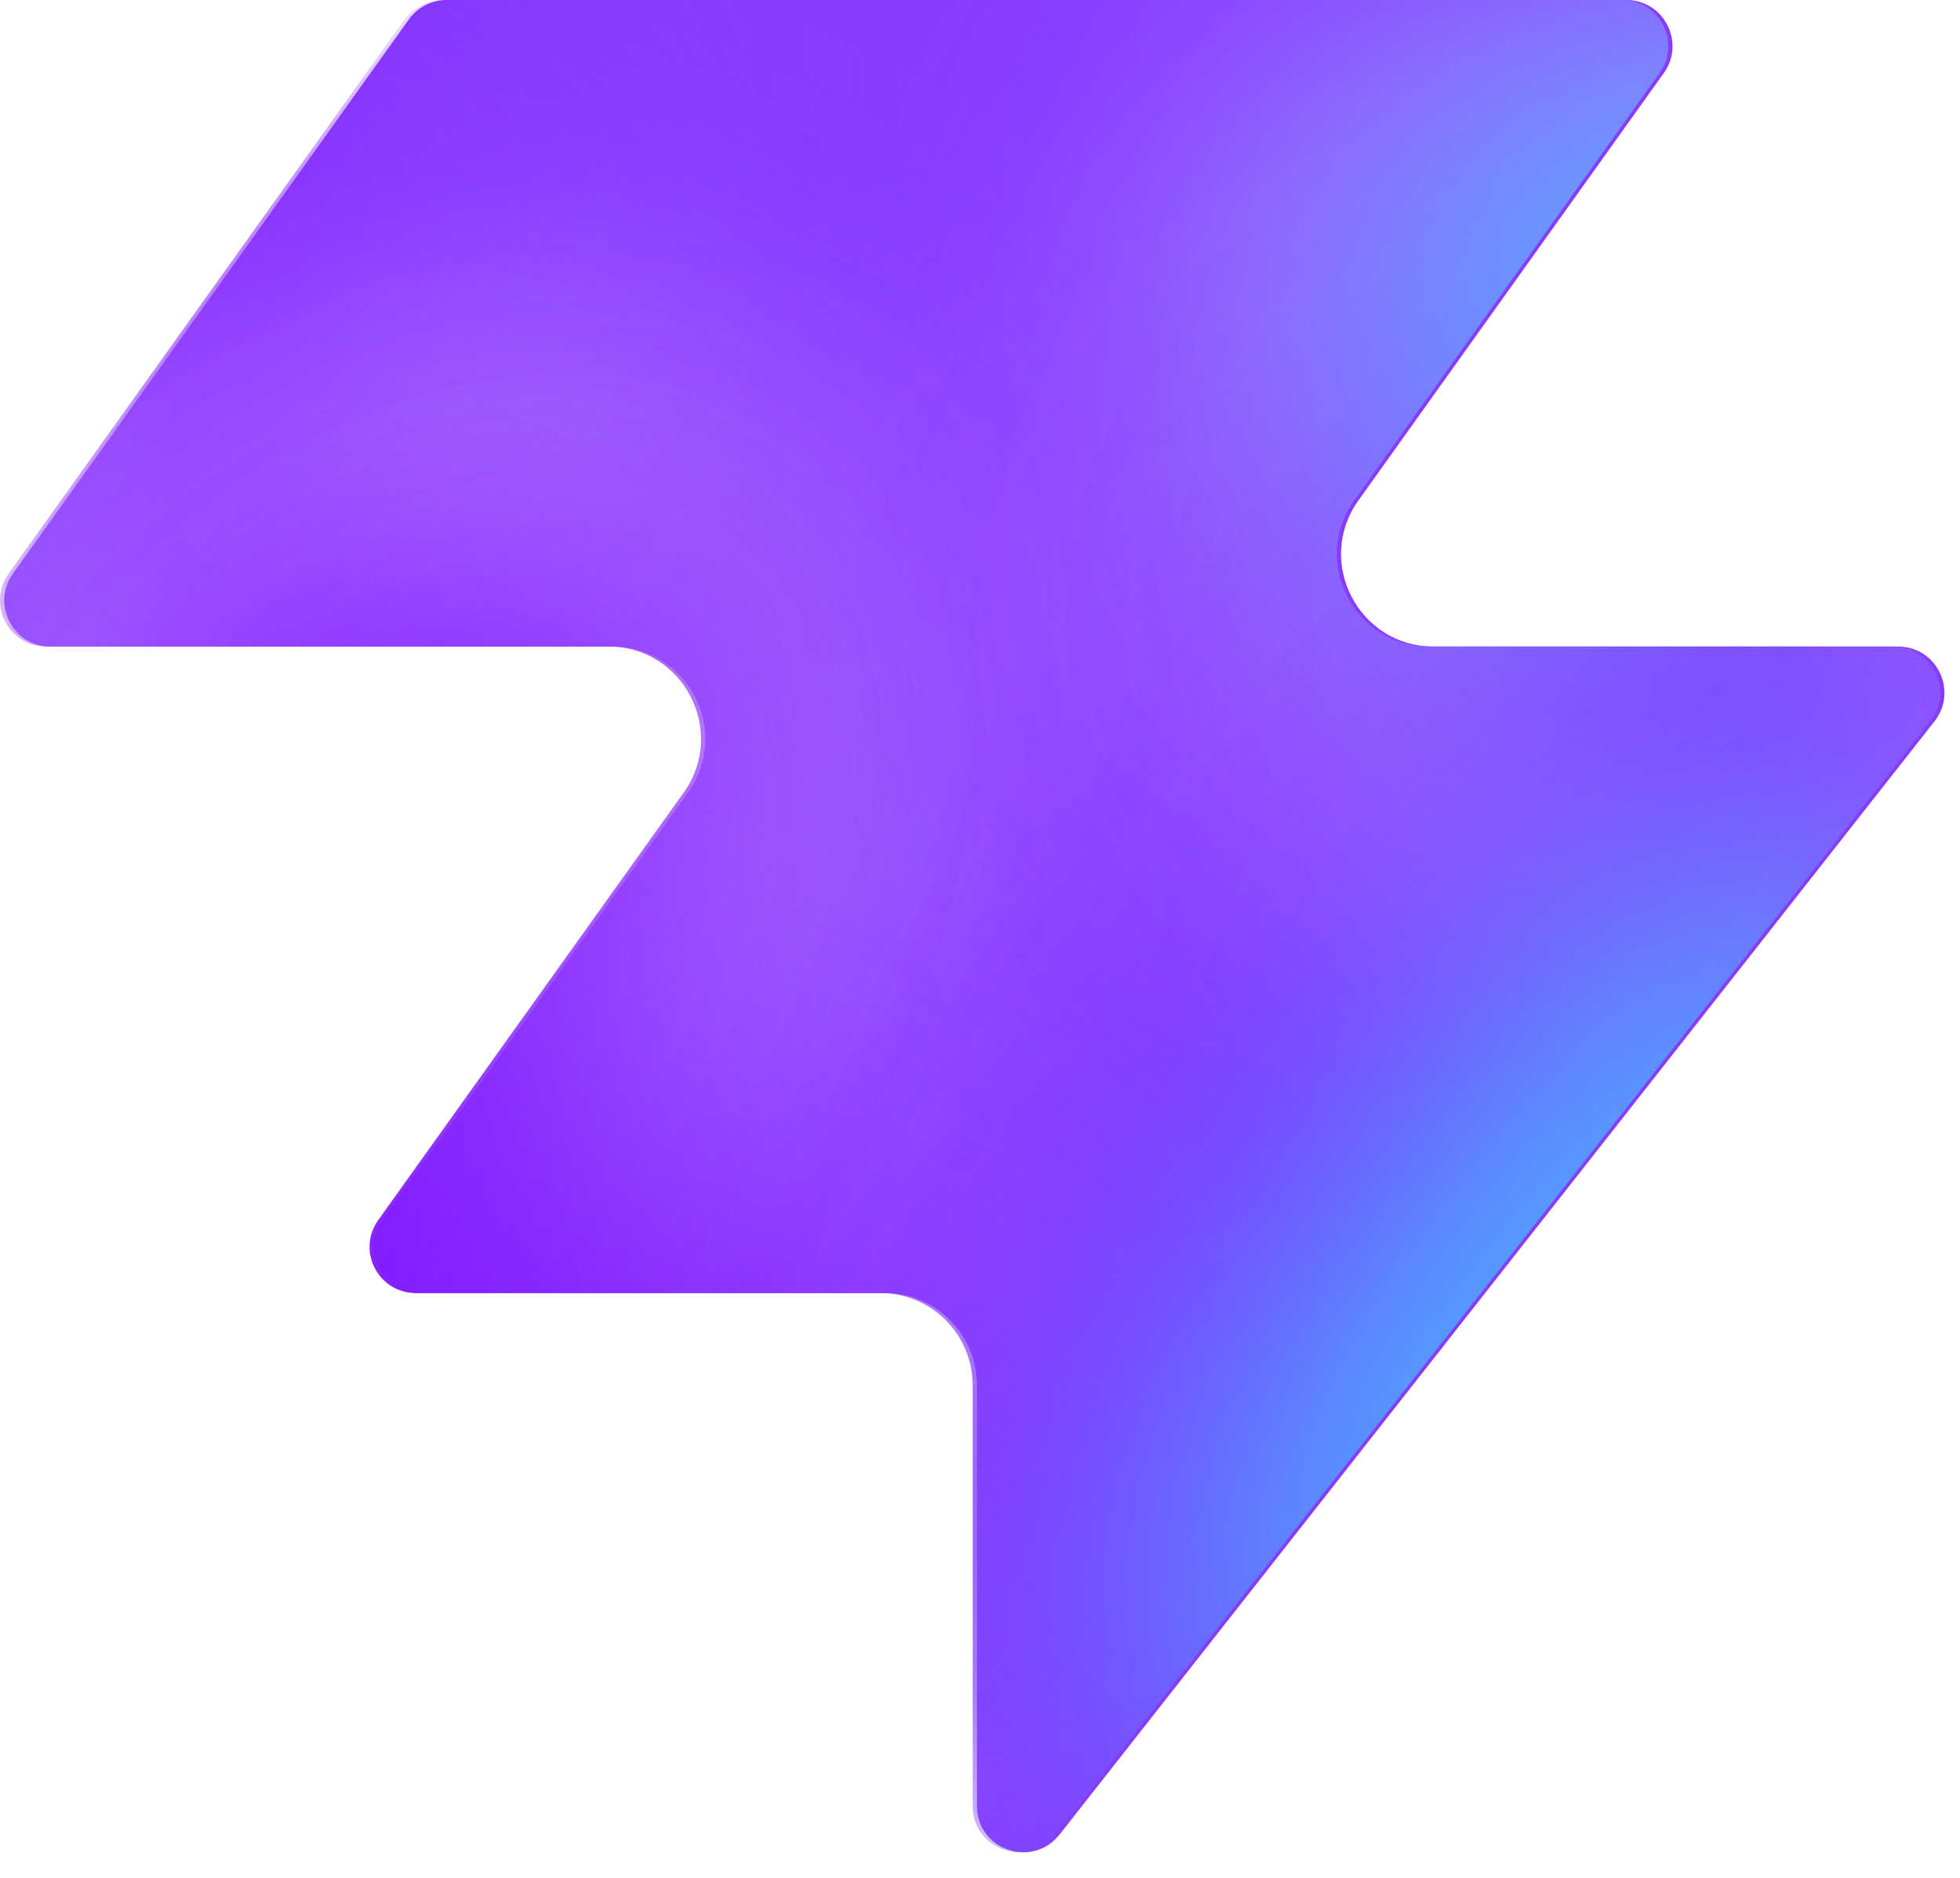
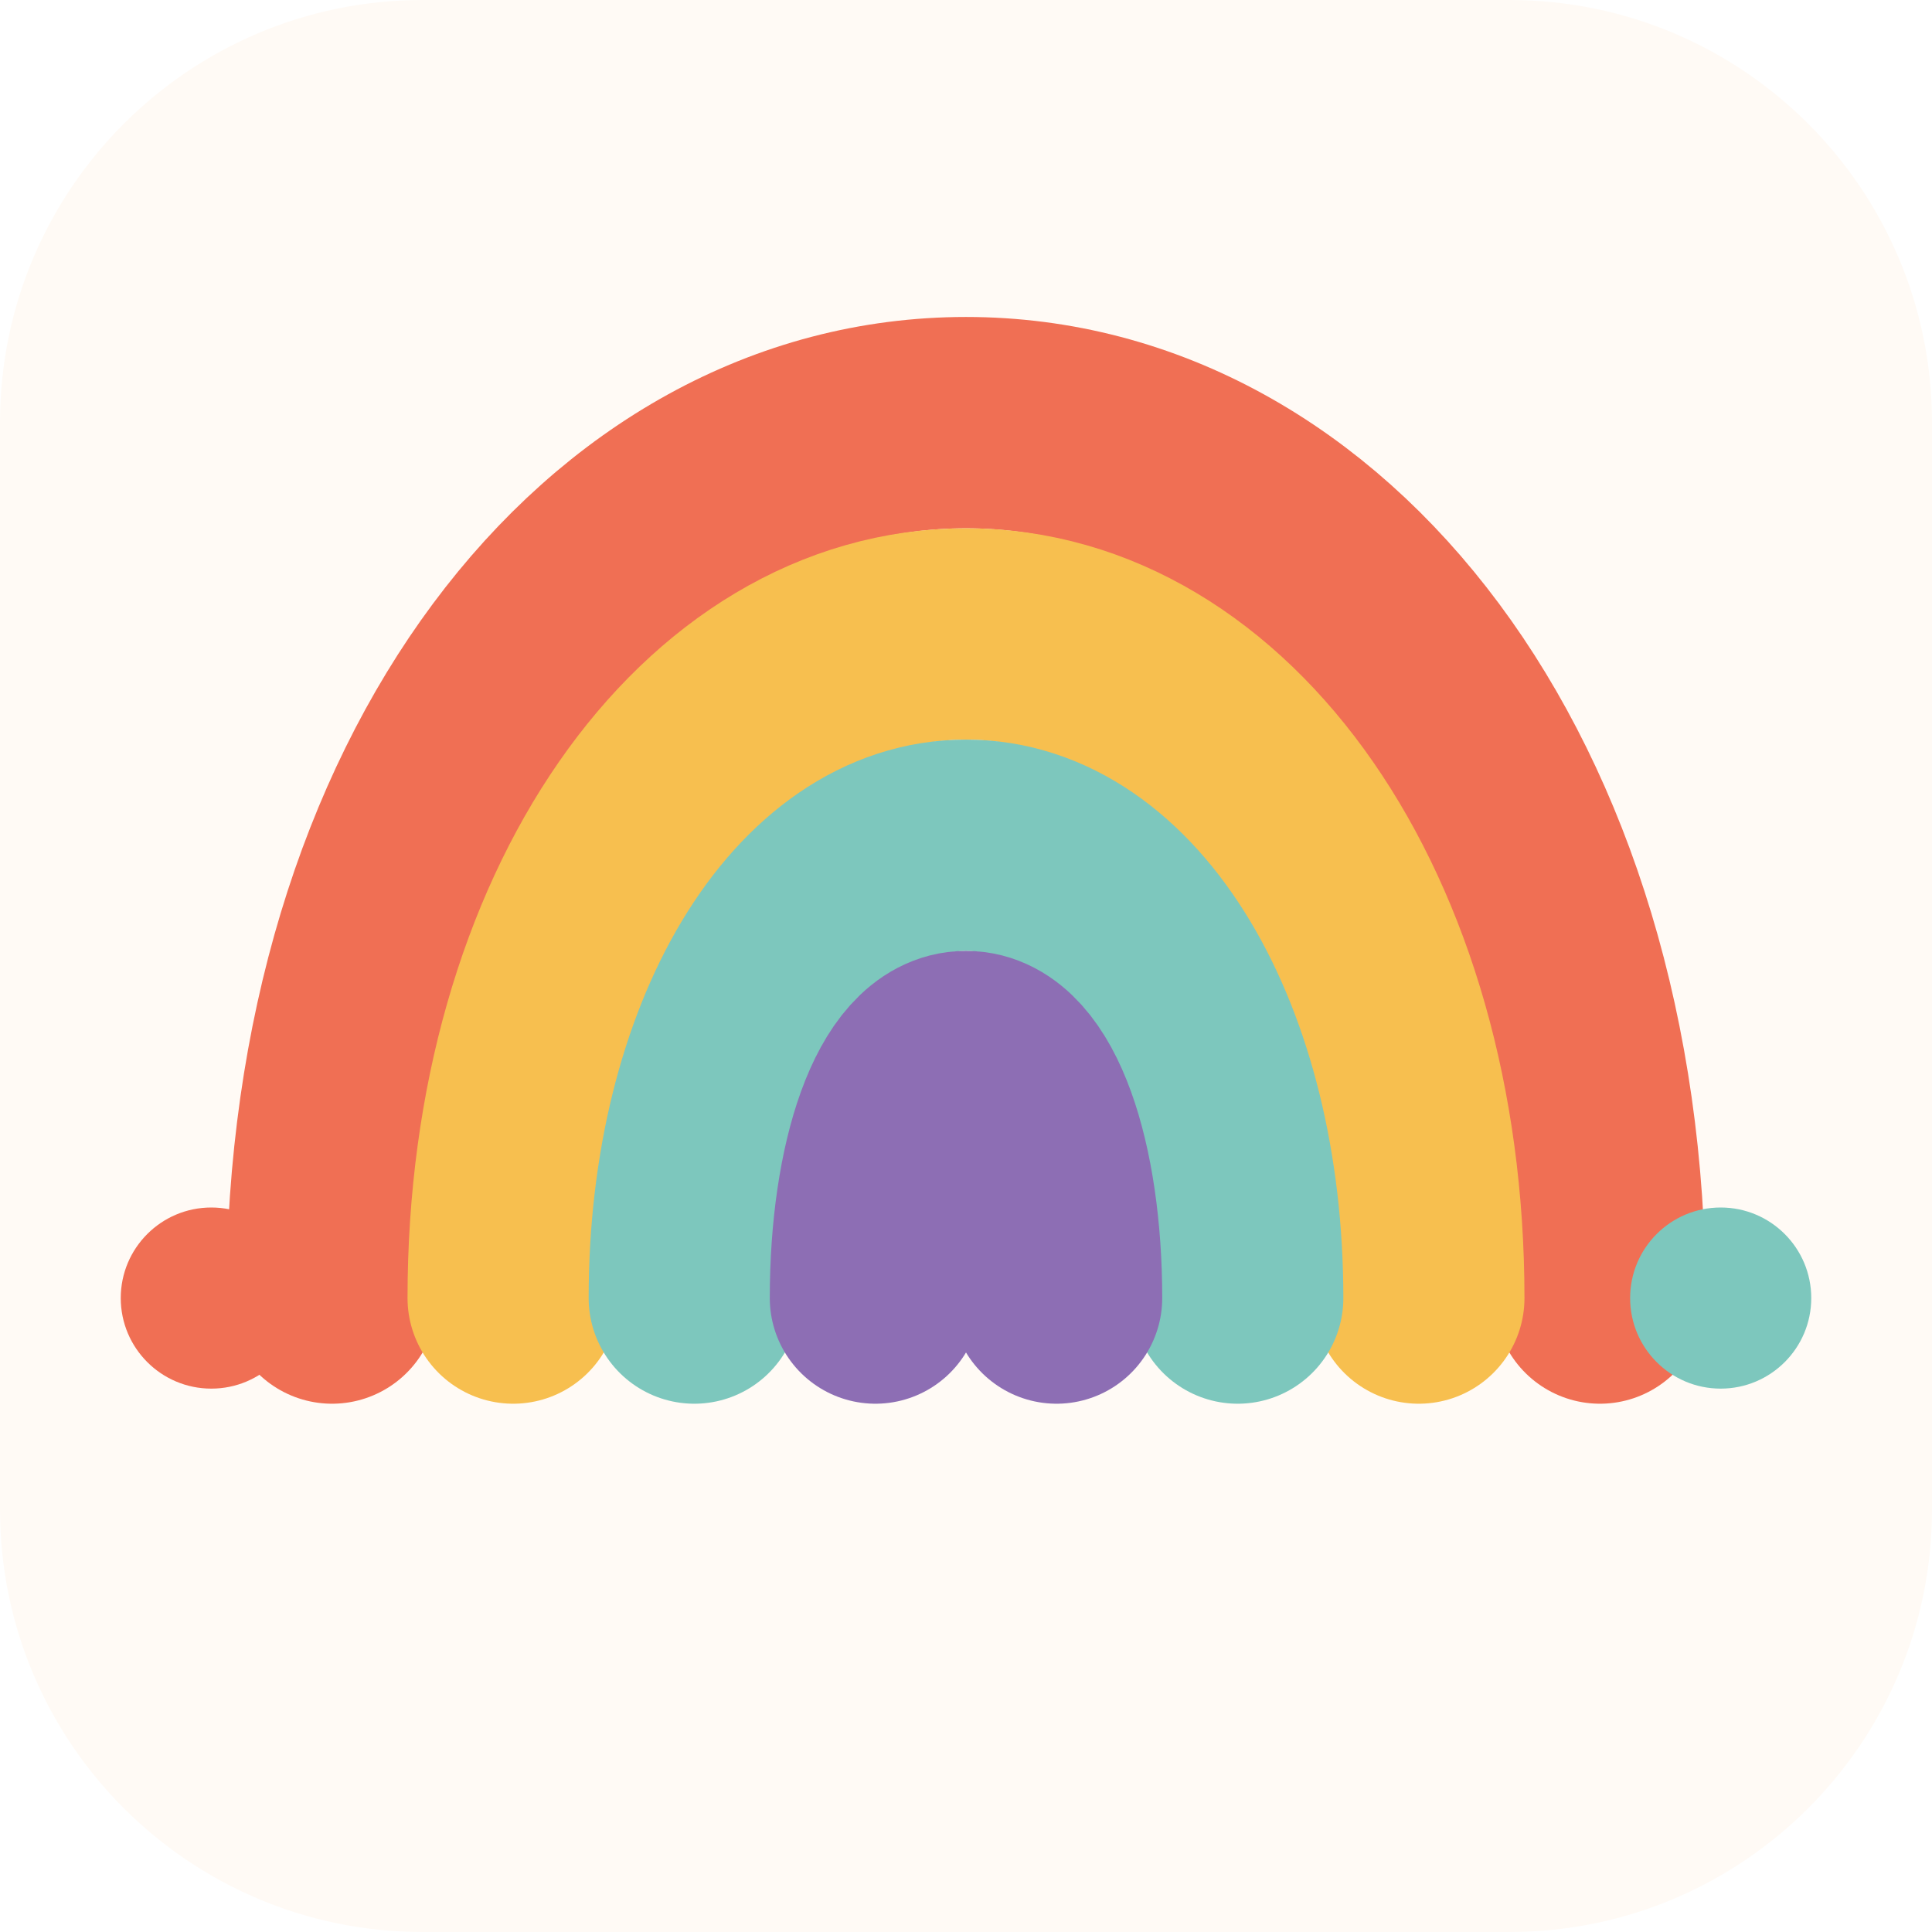
- <svg xmlns="http://www.w3.org/2000/svg" width="48" height="46" fill="none" viewBox="0 0 48 46">
-   <path fill="#863bff" d="M25.946 44.938c-.664.845-2.021.375-2.021-.698V33.937a2.26 2.26 0 0 0-2.262-2.262H10.287c-.92 0-1.456-1.04-.92-1.788l7.48-10.471c1.07-1.497 0-3.578-1.842-3.578H1.237c-.92 0-1.456-1.04-.92-1.788L10.013.474c.214-.297.556-.474.92-.474h28.894c.92 0 1.456 1.04.92 1.788l-7.48 10.471c-1.07 1.498 0 3.579 1.842 3.579h11.377c.943 0 1.473 1.088.89 1.83L25.947 44.94z" style="fill:#863bff;fill:color(display-p3 .525 .23 1);fill-opacity:1" />
-   <mask id="a" width="48" height="46" x="0" y="0" maskUnits="userSpaceOnUse" style="mask-type:alpha">
-     <path fill="#000" d="M25.842 44.938c-.664.844-2.021.375-2.021-.698V33.937a2.26 2.26 0 0 0-2.262-2.262H10.183c-.92 0-1.456-1.04-.92-1.788l7.48-10.471c1.07-1.498 0-3.579-1.842-3.579H1.133c-.92 0-1.456-1.04-.92-1.787L9.91.473c.214-.297.556-.474.92-.474h28.894c.92 0 1.456 1.04.92 1.788l-7.48 10.471c-1.07 1.498 0 3.578 1.842 3.578h11.377c.943 0 1.473 1.088.89 1.832L25.843 44.94z" style="fill:#000;fill-opacity:1" />
-   </mask>
-   <g mask="url(#a)">
-     <g filter="url(#b)">
-       <ellipse cx="5.508" cy="14.704" fill="#ede6ff" rx="5.508" ry="14.704" style="fill:#ede6ff;fill:color(display-p3 .927 .903 1);fill-opacity:1" transform="matrix(.00324 1 1 -.00324 -4.47 31.516)" />
-     </g>
-     <g filter="url(#c)">
-       <ellipse cx="10.399" cy="29.851" fill="#ede6ff" rx="10.399" ry="29.851" style="fill:#ede6ff;fill:color(display-p3 .927 .903 1);fill-opacity:1" transform="matrix(.00324 1 1 -.00324 -39.328 7.883)" />
-     </g>
-     <g filter="url(#d)">
-       <ellipse cx="5.508" cy="30.487" fill="#7e14ff" rx="5.508" ry="30.487" style="fill:#7e14ff;fill:color(display-p3 .492 .077 1);fill-opacity:1" transform="rotate(89.814 -25.913 -14.639)scale(1 -1)" />
-     </g>
-     <g filter="url(#e)">
-       <ellipse cx="5.508" cy="30.599" fill="#7e14ff" rx="5.508" ry="30.599" style="fill:#7e14ff;fill:color(display-p3 .492 .077 1);fill-opacity:1" transform="rotate(89.814 -32.644 -3.334)scale(1 -1)" />
-     </g>
-     <g filter="url(#f)">
-       <ellipse cx="5.508" cy="30.599" fill="#7e14ff" rx="5.508" ry="30.599" style="fill:#7e14ff;fill:color(display-p3 .492 .077 1);fill-opacity:1" transform="matrix(.00324 1 1 -.00324 -34.34 30.47)" />
-     </g>
-     <g filter="url(#g)">
-       <ellipse cx="14.072" cy="22.078" fill="#ede6ff" rx="14.072" ry="22.078" style="fill:#ede6ff;fill:color(display-p3 .927 .903 1);fill-opacity:1" transform="rotate(93.35 24.506 48.493)scale(-1 1)" />
-     </g>
-     <g filter="url(#h)">
-       <ellipse cx="3.47" cy="21.501" fill="#7e14ff" rx="3.47" ry="21.501" style="fill:#7e14ff;fill:color(display-p3 .492 .077 1);fill-opacity:1" transform="rotate(89.009 28.708 47.59)scale(-1 1)" />
-     </g>
-     <g filter="url(#i)">
-       <ellipse cx="3.47" cy="21.501" fill="#7e14ff" rx="3.47" ry="21.501" style="fill:#7e14ff;fill:color(display-p3 .492 .077 1);fill-opacity:1" transform="rotate(89.009 28.708 47.59)scale(-1 1)" />
-     </g>
-     <g filter="url(#j)">
-       <ellipse cx=".387" cy="8.972" fill="#7e14ff" rx="4.407" ry="29.108" style="fill:#7e14ff;fill:color(display-p3 .492 .077 1);fill-opacity:1" transform="rotate(39.51 .387 8.972)" />
-     </g>
-     <g filter="url(#k)">
-       <ellipse cx="47.523" cy="-6.092" fill="#7e14ff" rx="4.407" ry="29.108" style="fill:#7e14ff;fill:color(display-p3 .492 .077 1);fill-opacity:1" transform="rotate(37.892 47.523 -6.092)" />
-     </g>
-     <g filter="url(#l)">
-       <ellipse cx="41.412" cy="6.333" fill="#47bfff" rx="5.971" ry="9.665" style="fill:#47bfff;fill:color(display-p3 .28 .748 1);fill-opacity:1" transform="rotate(37.892 41.412 6.333)" />
-     </g>
-     <g filter="url(#m)">
-       <ellipse cx="-1.879" cy="38.332" fill="#7e14ff" rx="4.407" ry="29.108" style="fill:#7e14ff;fill:color(display-p3 .492 .077 1);fill-opacity:1" transform="rotate(37.892 -1.88 38.332)" />
-     </g>
-     <g filter="url(#n)">
-       <ellipse cx="-1.879" cy="38.332" fill="#7e14ff" rx="4.407" ry="29.108" style="fill:#7e14ff;fill:color(display-p3 .492 .077 1);fill-opacity:1" transform="rotate(37.892 -1.88 38.332)" />
-     </g>
-     <g filter="url(#o)">
-       <ellipse cx="35.651" cy="29.907" fill="#7e14ff" rx="4.407" ry="29.108" style="fill:#7e14ff;fill:color(display-p3 .492 .077 1);fill-opacity:1" transform="rotate(37.892 35.651 29.907)" />
-     </g>
-     <g filter="url(#p)">
-       <ellipse cx="38.418" cy="32.4" fill="#47bfff" rx="5.971" ry="15.297" style="fill:#47bfff;fill:color(display-p3 .28 .748 1);fill-opacity:1" transform="rotate(37.892 38.418 32.4)" />
-     </g>
-   </g>
-   <defs>
-     <filter id="b" width="60.045" height="41.654" x="-19.77" y="16.149" color-interpolation-filters="sRGB" filterUnits="userSpaceOnUse">
-       <feFlood flood-opacity="0" result="BackgroundImageFix" />
-       <feBlend in="SourceGraphic" in2="BackgroundImageFix" result="shape" />
-       <feGaussianBlur result="effect1_foregroundBlur_2002_17158" stdDeviation="7.659" />
-     </filter>
-     <filter id="c" width="90.34" height="51.437" x="-54.613" y="-7.533" color-interpolation-filters="sRGB" filterUnits="userSpaceOnUse">
-       <feFlood flood-opacity="0" result="BackgroundImageFix" />
-       <feBlend in="SourceGraphic" in2="BackgroundImageFix" result="shape" />
-       <feGaussianBlur result="effect1_foregroundBlur_2002_17158" stdDeviation="7.659" />
-     </filter>
-     <filter id="d" width="79.355" height="29.4" x="-49.64" y="2.03" color-interpolation-filters="sRGB" filterUnits="userSpaceOnUse">
-       <feFlood flood-opacity="0" result="BackgroundImageFix" />
-       <feBlend in="SourceGraphic" in2="BackgroundImageFix" result="shape" />
-       <feGaussianBlur result="effect1_foregroundBlur_2002_17158" stdDeviation="4.596" />
-     </filter>
-     <filter id="e" width="79.579" height="29.4" x="-45.045" y="20.029" color-interpolation-filters="sRGB" filterUnits="userSpaceOnUse">
-       <feFlood flood-opacity="0" result="BackgroundImageFix" />
-       <feBlend in="SourceGraphic" in2="BackgroundImageFix" result="shape" />
-       <feGaussianBlur result="effect1_foregroundBlur_2002_17158" stdDeviation="4.596" />
-     </filter>
-     <filter id="f" width="79.579" height="29.4" x="-43.513" y="21.178" color-interpolation-filters="sRGB" filterUnits="userSpaceOnUse">
-       <feFlood flood-opacity="0" result="BackgroundImageFix" />
-       <feBlend in="SourceGraphic" in2="BackgroundImageFix" result="shape" />
-       <feGaussianBlur result="effect1_foregroundBlur_2002_17158" stdDeviation="4.596" />
-     </filter>
-     <filter id="g" width="74.749" height="58.852" x="15.756" y="-17.901" color-interpolation-filters="sRGB" filterUnits="userSpaceOnUse">
-       <feFlood flood-opacity="0" result="BackgroundImageFix" />
-       <feBlend in="SourceGraphic" in2="BackgroundImageFix" result="shape" />
-       <feGaussianBlur result="effect1_foregroundBlur_2002_17158" stdDeviation="7.659" />
-     </filter>
-     <filter id="h" width="61.377" height="25.362" x="23.548" y="2.284" color-interpolation-filters="sRGB" filterUnits="userSpaceOnUse">
-       <feFlood flood-opacity="0" result="BackgroundImageFix" />
-       <feBlend in="SourceGraphic" in2="BackgroundImageFix" result="shape" />
-       <feGaussianBlur result="effect1_foregroundBlur_2002_17158" stdDeviation="4.596" />
-     </filter>
-     <filter id="i" width="61.377" height="25.362" x="23.548" y="2.284" color-interpolation-filters="sRGB" filterUnits="userSpaceOnUse">
-       <feFlood flood-opacity="0" result="BackgroundImageFix" />
-       <feBlend in="SourceGraphic" in2="BackgroundImageFix" result="shape" />
-       <feGaussianBlur result="effect1_foregroundBlur_2002_17158" stdDeviation="4.596" />
-     </filter>
-     <filter id="j" width="56.045" height="63.649" x="-27.636" y="-22.853" color-interpolation-filters="sRGB" filterUnits="userSpaceOnUse">
-       <feFlood flood-opacity="0" result="BackgroundImageFix" />
-       <feBlend in="SourceGraphic" in2="BackgroundImageFix" result="shape" />
-       <feGaussianBlur result="effect1_foregroundBlur_2002_17158" stdDeviation="4.596" />
-     </filter>
-     <filter id="k" width="54.814" height="64.646" x="20.116" y="-38.415" color-interpolation-filters="sRGB" filterUnits="userSpaceOnUse">
-       <feFlood flood-opacity="0" result="BackgroundImageFix" />
-       <feBlend in="SourceGraphic" in2="BackgroundImageFix" result="shape" />
-       <feGaussianBlur result="effect1_foregroundBlur_2002_17158" stdDeviation="4.596" />
-     </filter>
-     <filter id="l" width="33.541" height="35.313" x="24.641" y="-11.323" color-interpolation-filters="sRGB" filterUnits="userSpaceOnUse">
-       <feFlood flood-opacity="0" result="BackgroundImageFix" />
-       <feBlend in="SourceGraphic" in2="BackgroundImageFix" result="shape" />
-       <feGaussianBlur result="effect1_foregroundBlur_2002_17158" stdDeviation="4.596" />
-     </filter>
-     <filter id="m" width="54.814" height="64.646" x="-29.286" y="6.009" color-interpolation-filters="sRGB" filterUnits="userSpaceOnUse">
-       <feFlood flood-opacity="0" result="BackgroundImageFix" />
-       <feBlend in="SourceGraphic" in2="BackgroundImageFix" result="shape" />
-       <feGaussianBlur result="effect1_foregroundBlur_2002_17158" stdDeviation="4.596" />
-     </filter>
-     <filter id="n" width="54.814" height="64.646" x="-29.286" y="6.009" color-interpolation-filters="sRGB" filterUnits="userSpaceOnUse">
-       <feFlood flood-opacity="0" result="BackgroundImageFix" />
-       <feBlend in="SourceGraphic" in2="BackgroundImageFix" result="shape" />
-       <feGaussianBlur result="effect1_foregroundBlur_2002_17158" stdDeviation="4.596" />
-     </filter>
-     <filter id="o" width="54.814" height="64.646" x="8.244" y="-2.416" color-interpolation-filters="sRGB" filterUnits="userSpaceOnUse">
-       <feFlood flood-opacity="0" result="BackgroundImageFix" />
-       <feBlend in="SourceGraphic" in2="BackgroundImageFix" result="shape" />
-       <feGaussianBlur result="effect1_foregroundBlur_2002_17158" stdDeviation="4.596" />
-     </filter>
-     <filter id="p" width="39.409" height="43.623" x="18.713" y="10.588" color-interpolation-filters="sRGB" filterUnits="userSpaceOnUse">
-       <feFlood flood-opacity="0" result="BackgroundImageFix" />
-       <feBlend in="SourceGraphic" in2="BackgroundImageFix" result="shape" />
-       <feGaussianBlur result="effect1_foregroundBlur_2002_17158" stdDeviation="4.596" />
-     </filter>
-   </defs>
+ <svg xmlns="http://www.w3.org/2000/svg" viewBox="0 0 64 64" role="img" aria-label="Little Threads rainbow">
+   <rect width="64" height="64" rx="14" fill="#fffaf5" />
+   <path d="M11 43c0-17.1 9.4-29 21-29s21 11.9 21 29" fill="none" stroke="#f06f54" stroke-width="7" stroke-linecap="round" />
+   <path d="M17 43c0-12.7 6.7-22 15-22s15 9.3 15 22" fill="none" stroke="#f7bf4f" stroke-width="7" stroke-linecap="round" />
+   <path d="M23 43c0-8.5 3.9-15 9-15s9 6.5 9 15" fill="none" stroke="#7dc7bd" stroke-width="7" stroke-linecap="round" />
+   <path d="M29 43c0-4.4 1.2-8 3-8s3 3.6 3 8" fill="none" stroke="#8d6eb4" stroke-width="7" stroke-linecap="round" />
+   <circle cx="7" cy="43" r="3" fill="#f06f54" />
+   <circle cx="57" cy="43" r="3" fill="#7dc7bd" />
</svg>
